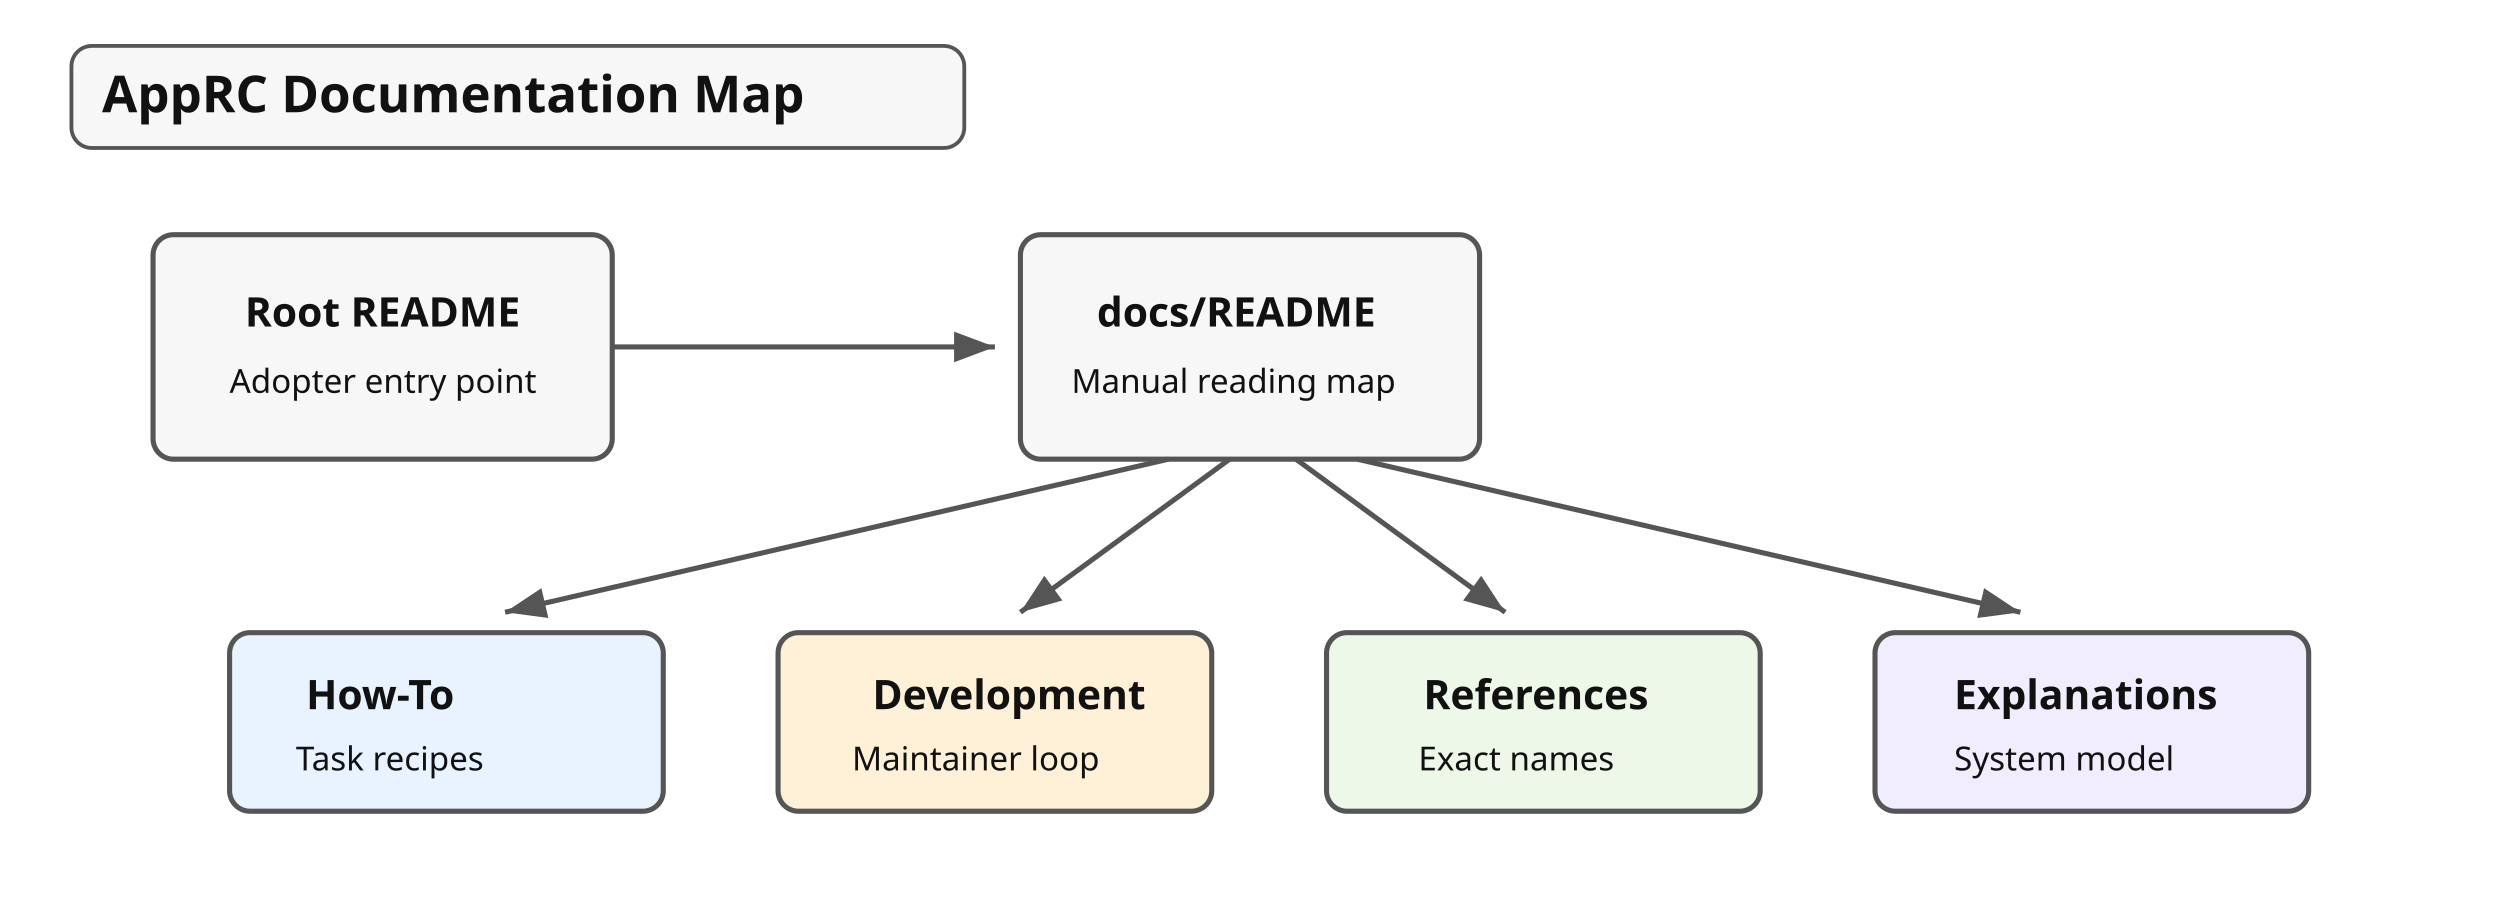
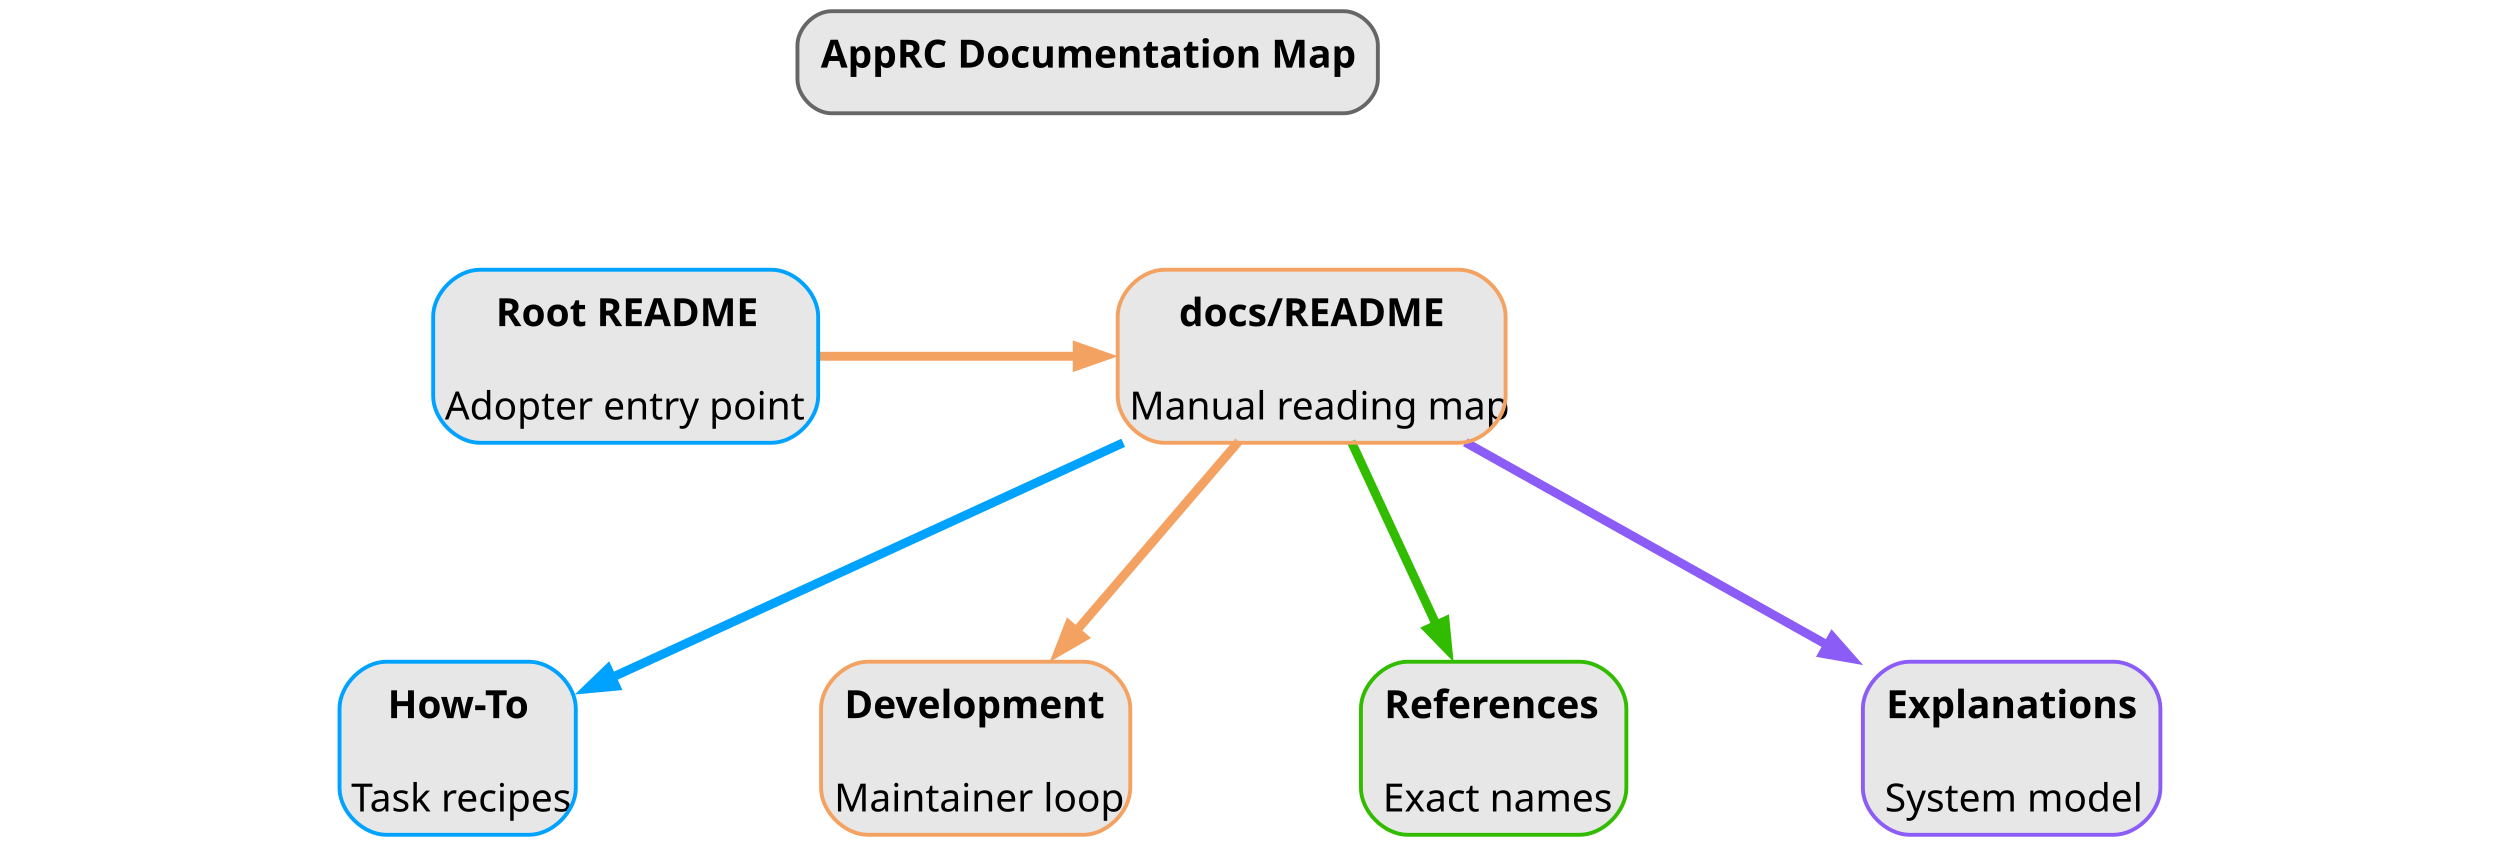
- <svg xmlns="http://www.w3.org/2000/svg" width="980" height="360" viewBox="0 0 980 360" role="img" aria-labelledby="title desc">
-   <defs>
-     <marker id="arrow" markerWidth="10" markerHeight="10" refX="8" refY="3" orient="auto">
-       <path d="M0,0 L8,3 L0,6 Z" fill="#555555" />
-     </marker>
-     <style>
-       text { font-family: sans-serif; fill: #111111; }
-       .title { font-size: 20px; font-weight: 700; }
-       .label { font-size: 16px; font-weight: 700; }
-       .small { font-size: 13px; }
-       .box { fill: #f7f7f7; stroke: #555555; stroke-width: 2; rx: 8; }
-       .guide { fill: #e8f3ff; }
-       .dev { fill: #fff1d8; }
-       .ref { fill: #eef8e9; }
-       .explain { fill: #f2ecff; }
-       .line { stroke: #555555; stroke-width: 2; marker-end: url(#arrow); }
-     </style>
-   </defs>
-   <rect x="28" y="18" width="350" height="40" fill="#f7f7f7" stroke="#555555" stroke-width="1.5" rx="8" />
-   <text class="title" x="40" y="44">AppRC Documentation Map</text>
-   <rect class="box" x="60" y="92" width="180" height="88" />
-   <text class="label" x="96" y="128">Root README</text>
-   <text class="small" x="90" y="154">Adopter entry point</text>
-   <rect class="box" x="400" y="92" width="180" height="88" />
-   <text class="label" x="430" y="128">docs/README</text>
-   <text class="small" x="420" y="154">Manual reading map</text>
-   <line class="line" x1="240" y1="136" x2="390" y2="136" />
-   <rect class="box guide" x="90" y="248" width="170" height="70" />
-   <text class="label" x="120" y="278">How-To</text>
-   <text class="small" x="116" y="302">Task recipes</text>
-   <rect class="box dev" x="305" y="248" width="170" height="70" />
-   <text class="label" x="342" y="278">Development</text>
-   <text class="small" x="334" y="302">Maintainer loop</text>
-   <rect class="box ref" x="520" y="248" width="170" height="70" />
-   <text class="label" x="558" y="278">References</text>
-   <text class="small" x="556" y="302">Exact names</text>
-   <rect class="box explain" x="735" y="248" width="170" height="70" />
-   <text class="label" x="766" y="278">Explanations</text>
-   <text class="small" x="766" y="302">System model</text>
-   <line class="line" x1="458" y1="180" x2="198" y2="240" />
-   <line class="line" x1="482" y1="180" x2="400" y2="240" />
-   <line class="line" x1="508" y1="180" x2="590" y2="240" />
-   <line class="line" x1="532" y1="180" x2="792" y2="240" />
+ <svg xmlns="http://www.w3.org/2000/svg" width="900px" height="304.501px" viewBox="-112.57 0 857.141 290">
+   <g id="graph0" class="graph" transform="scale(1.33333 1.33333) rotate(0) translate(2.88 214.66)">
+     <g id="edge1" class="edge">
+       <path fill="none" stroke="#f4a261" stroke-width="2.3" d="M122.71,-123.05C143.57,-123.05 168.08,-123.05 189.99,-123.05" />
+       <polygon fill="#f4a261" stroke="#f4a261" stroke-width="2.3" points="189.7,-125.5 196.7,-123.05 189.7,-120.6 189.7,-125.5" />
+     </g>
+     <g id="edge2" class="edge">
+       <path fill="none" stroke="#00a2ff" stroke-width="2.3" d="M201.51,-100.8C161.97,-82.66 106.81,-57.34 69.91,-40.4" />
+       <polygon fill="#00a2ff" stroke="#00a2ff" stroke-width="2.3" points="71.03,-38.21 63.64,-37.52 68.98,-42.67 71.03,-38.21" />
+     </g>
+     <g id="edge3" class="edge">
+       <path fill="none" stroke="#f4a261" stroke-width="2.3" d="M231.23,-101.18C218.97,-86.88 202.8,-68.01 189.34,-52.31" />
+       <polygon fill="#f4a261" stroke="#f4a261" stroke-width="2.3" points="191.27,-50.79 184.85,-47.07 187.55,-53.98 191.27,-50.79" />
+     </g>
+     <g id="edge4" class="edge">
+       <path fill="none" stroke="#32bc00" stroke-width="2.3" d="M260.13,-101.18C266.59,-87.27 275.05,-69.05 282.21,-53.61" />
+       <polygon fill="#32bc00" stroke="#32bc00" stroke-width="2.3" points="284.29,-54.97 285.01,-47.58 279.84,-52.9 284.29,-54.97" />
+     </g>
+     <g id="edge5" class="edge">
+       <path fill="none" stroke="#8b5cf6" stroke-width="2.3" d="M289.48,-100.93C316.93,-85.55 353.65,-64.99 382.67,-48.74" />
+       <polygon fill="#8b5cf6" stroke="#8b5cf6" stroke-width="2.3" points="383.85,-50.89 388.76,-45.33 381.46,-46.61 383.85,-50.89" />
+     </g>
+     <g id="node1" class="node">
+       <path fill="#cccccc" fill-opacity="0.467" stroke="none" d="M126.5,-185.53C126.5,-185.53 258.25,-185.53 258.25,-185.53 262.63,-185.53 267,-189.9 267,-194.28 267,-194.28 267,-203.03 267,-203.03 267,-207.4 262.63,-211.78 258.25,-211.78 258.25,-211.78 126.5,-211.78 126.5,-211.78 122.13,-211.78 117.75,-207.4 117.75,-203.03 117.75,-203.03 117.75,-194.28 117.75,-194.28 117.75,-189.9 122.13,-185.53 126.5,-185.53" />
+       <text xml:space="preserve" text-anchor="start" x="123.75" y="-197.28" font-family="sans-serif" font-weight="bold" font-size="10.00">AppRC Documentation Map</text>
+       <path fill="none" stroke="#666666" d="M126.5,-185.53C126.5,-185.53 258.25,-185.53 258.25,-185.53 262.63,-185.53 267,-189.9 267,-194.28 267,-194.28 267,-203.03 267,-203.03 267,-207.4 262.63,-211.78 258.25,-211.78 258.25,-211.78 126.5,-211.78 126.5,-211.78 122.13,-211.78 117.75,-207.4 117.75,-203.03 117.75,-203.03 117.75,-194.28 117.75,-194.28 117.75,-189.9 122.13,-185.53 126.5,-185.53" />
+     </g>
+     <g id="node2" class="node">
+       <path fill="#cccccc" fill-opacity="0.467" stroke="none" d="M36.08,-100.8C36.08,-100.8 111.08,-100.8 111.08,-100.8 117.08,-100.8 123.08,-106.8 123.08,-112.8 123.08,-112.8 123.08,-133.3 123.08,-133.3 123.08,-139.3 117.08,-145.3 111.08,-145.3 111.08,-145.3 36.08,-145.3 36.08,-145.3 30.08,-145.3 24.08,-139.3 24.08,-133.3 24.08,-133.3 24.08,-112.8 24.08,-112.8 24.08,-106.8 30.08,-100.8 36.08,-100.8" />
+       <text xml:space="preserve" text-anchor="start" x="40.2" y="-130.8" font-family="sans-serif" font-weight="bold" font-size="10.00">Root README</text>
+       <text xml:space="preserve" text-anchor="start" x="27.08" y="-106.8" font-family="sans-serif" font-size="10.00">Adopter entry point</text>
+       <path fill="none" stroke="#00a2ff" d="M36.08,-100.8C36.08,-100.8 111.08,-100.8 111.08,-100.8 117.08,-100.8 123.08,-106.8 123.08,-112.8 123.08,-112.8 123.08,-133.3 123.08,-133.3 123.08,-139.3 117.08,-145.3 111.08,-145.3 111.08,-145.3 36.08,-145.3 36.08,-145.3 30.08,-145.3 24.08,-139.3 24.08,-133.3 24.08,-133.3 24.08,-112.8 24.08,-112.8 24.08,-106.8 30.08,-100.8 36.08,-100.8" />
+     </g>
+     <g id="node3" class="node">
+       <path fill="#cccccc" fill-opacity="0.467" stroke="none" d="M212.1,-100.8C212.1,-100.8 287.85,-100.8 287.85,-100.8 293.85,-100.8 299.85,-106.8 299.85,-112.8 299.85,-112.8 299.85,-133.3 299.85,-133.3 299.85,-139.3 293.85,-145.3 287.85,-145.3 287.85,-145.3 212.1,-145.3 212.1,-145.3 206.1,-145.3 200.1,-139.3 200.1,-133.3 200.1,-133.3 200.1,-112.8 200.1,-112.8 200.1,-106.8 206.1,-100.8 212.1,-100.8" />
+       <text xml:space="preserve" text-anchor="start" x="215.85" y="-130.8" font-family="sans-serif" font-weight="bold" font-size="10.00">docs/README</text>
+       <text xml:space="preserve" text-anchor="start" x="203.1" y="-106.8" font-family="sans-serif" font-size="10.00">Manual reading map</text>
+       <path fill="none" stroke="#f4a261" d="M212.1,-100.8C212.1,-100.8 287.85,-100.8 287.85,-100.8 293.85,-100.8 299.85,-106.8 299.85,-112.8 299.85,-112.8 299.85,-133.3 299.85,-133.3 299.85,-139.3 293.85,-145.3 287.85,-145.3 287.85,-145.3 212.1,-145.3 212.1,-145.3 206.1,-145.3 200.1,-139.3 200.1,-133.3 200.1,-133.3 200.1,-112.8 200.1,-112.8 200.1,-106.8 206.1,-100.8 212.1,-100.8" />
+     </g>
+     <g id="node4" class="node">
+       <path fill="#cccccc" fill-opacity="0.467" stroke="none" d="M12,0C12,0 48.75,0 48.75,0 54.75,0 60.75,-6 60.75,-12 60.75,-12 60.75,-32.5 60.75,-32.5 60.75,-38.5 54.75,-44.5 48.75,-44.5 48.75,-44.5 12,-44.5 12,-44.5 6,-44.5 0,-38.5 0,-32.5 0,-32.5 0,-12 0,-12 0,-6 6,0 12,0" />
+       <text xml:space="preserve" text-anchor="start" x="12.38" y="-30" font-family="sans-serif" font-weight="bold" font-size="10.00">How-To</text>
+       <text xml:space="preserve" text-anchor="start" x="3" y="-6" font-family="sans-serif" font-size="10.00">Task recipes</text>
+       <path fill="none" stroke="#00a2ff" d="M12,0C12,0 48.75,0 48.75,0 54.75,0 60.75,-6 60.75,-12 60.75,-12 60.75,-32.5 60.75,-32.5 60.75,-38.5 54.75,-44.5 48.75,-44.5 48.75,-44.5 12,-44.5 12,-44.5 6,-44.5 0,-38.5 0,-32.5 0,-32.5 0,-12 0,-12 0,-6 6,0 12,0" />
+     </g>
+     <g id="node5" class="node">
+       <path fill="#cccccc" fill-opacity="0.467" stroke="none" d="M135.83,0C135.83,0 191.33,0 191.33,0 197.33,0 203.33,-6 203.33,-12 203.33,-12 203.33,-32.5 203.33,-32.5 203.33,-38.5 197.33,-44.5 191.33,-44.5 191.33,-44.5 135.83,-44.5 135.83,-44.5 129.83,-44.5 123.83,-38.5 123.83,-32.5 123.83,-32.5 123.83,-12 123.83,-12 123.83,-6 129.83,0 135.83,0" />
+       <text xml:space="preserve" text-anchor="start" x="129.83" y="-30" font-family="sans-serif" font-weight="bold" font-size="10.00">Development</text>
+       <text xml:space="preserve" text-anchor="start" x="127.2" y="-6" font-family="sans-serif" font-size="10.00">Maintainer loop</text>
+       <path fill="none" stroke="#f4a261" d="M135.83,0C135.83,0 191.33,0 191.33,0 197.33,0 203.33,-6 203.33,-12 203.33,-12 203.33,-32.5 203.33,-32.5 203.33,-38.5 197.33,-44.5 191.33,-44.5 191.33,-44.5 135.83,-44.5 135.83,-44.5 129.83,-44.5 123.83,-38.5 123.83,-32.5 123.83,-32.5 123.83,-12 123.83,-12 123.83,-6 129.83,0 135.83,0" />
+     </g>
+     <g id="node6" class="node">
+       <path fill="#cccccc" fill-opacity="0.467" stroke="none" d="M274.65,0C274.65,0 318.9,0 318.9,0 324.9,0 330.9,-6 330.9,-12 330.9,-12 330.9,-32.5 330.9,-32.5 330.9,-38.5 324.9,-44.5 318.9,-44.5 318.9,-44.5 274.65,-44.5 274.65,-44.5 268.65,-44.5 262.65,-38.5 262.65,-32.5 262.65,-32.5 262.65,-12 262.65,-12 262.65,-6 268.65,0 274.65,0" />
+       <text xml:space="preserve" text-anchor="start" x="268.65" y="-30" font-family="sans-serif" font-weight="bold" font-size="10.00">References</text>
+       <text xml:space="preserve" text-anchor="start" x="268.28" y="-6" font-family="sans-serif" font-size="10.00">Exact names</text>
+       <path fill="none" stroke="#32bc00" d="M274.65,0C274.65,0 318.9,0 318.9,0 324.9,0 330.9,-6 330.9,-12 330.9,-12 330.9,-32.5 330.9,-32.5 330.9,-38.5 324.9,-44.5 318.9,-44.5 318.9,-44.5 274.65,-44.5 274.65,-44.5 268.65,-44.5 262.65,-38.5 262.65,-32.5 262.65,-32.5 262.65,-12 262.65,-12 262.65,-6 268.65,0 274.65,0" />
+     </g>
+     <g id="node7" class="node">
+       <path fill="#cccccc" fill-opacity="0.467" stroke="none" d="M403.72,0C403.72,0 456.22,0 456.22,0 462.22,0 468.22,-6 468.22,-12 468.22,-12 468.22,-32.5 468.22,-32.5 468.22,-38.5 462.22,-44.5 456.22,-44.5 456.22,-44.5 403.72,-44.5 403.72,-44.5 397.72,-44.5 391.72,-38.5 391.72,-32.5 391.72,-32.5 391.72,-12 391.72,-12 391.72,-6 397.72,0 403.72,0" />
+       <text xml:space="preserve" text-anchor="start" x="397.72" y="-30" font-family="sans-serif" font-weight="bold" font-size="10.00">Explanations</text>
+       <text xml:space="preserve" text-anchor="start" x="397.35" y="-6" font-family="sans-serif" font-size="10.00">System model</text>
+       <path fill="none" stroke="#8b5cf6" d="M403.72,0C403.72,0 456.22,0 456.22,0 462.22,0 468.22,-6 468.22,-12 468.22,-12 468.22,-32.5 468.22,-32.5 468.22,-38.5 462.22,-44.5 456.22,-44.5 456.22,-44.5 403.72,-44.5 403.72,-44.5 397.72,-44.5 391.72,-38.5 391.72,-32.5 391.72,-32.5 391.72,-12 391.72,-12 391.72,-6 397.72,0 403.72,0" />
+     </g>
+   </g>
</svg>
